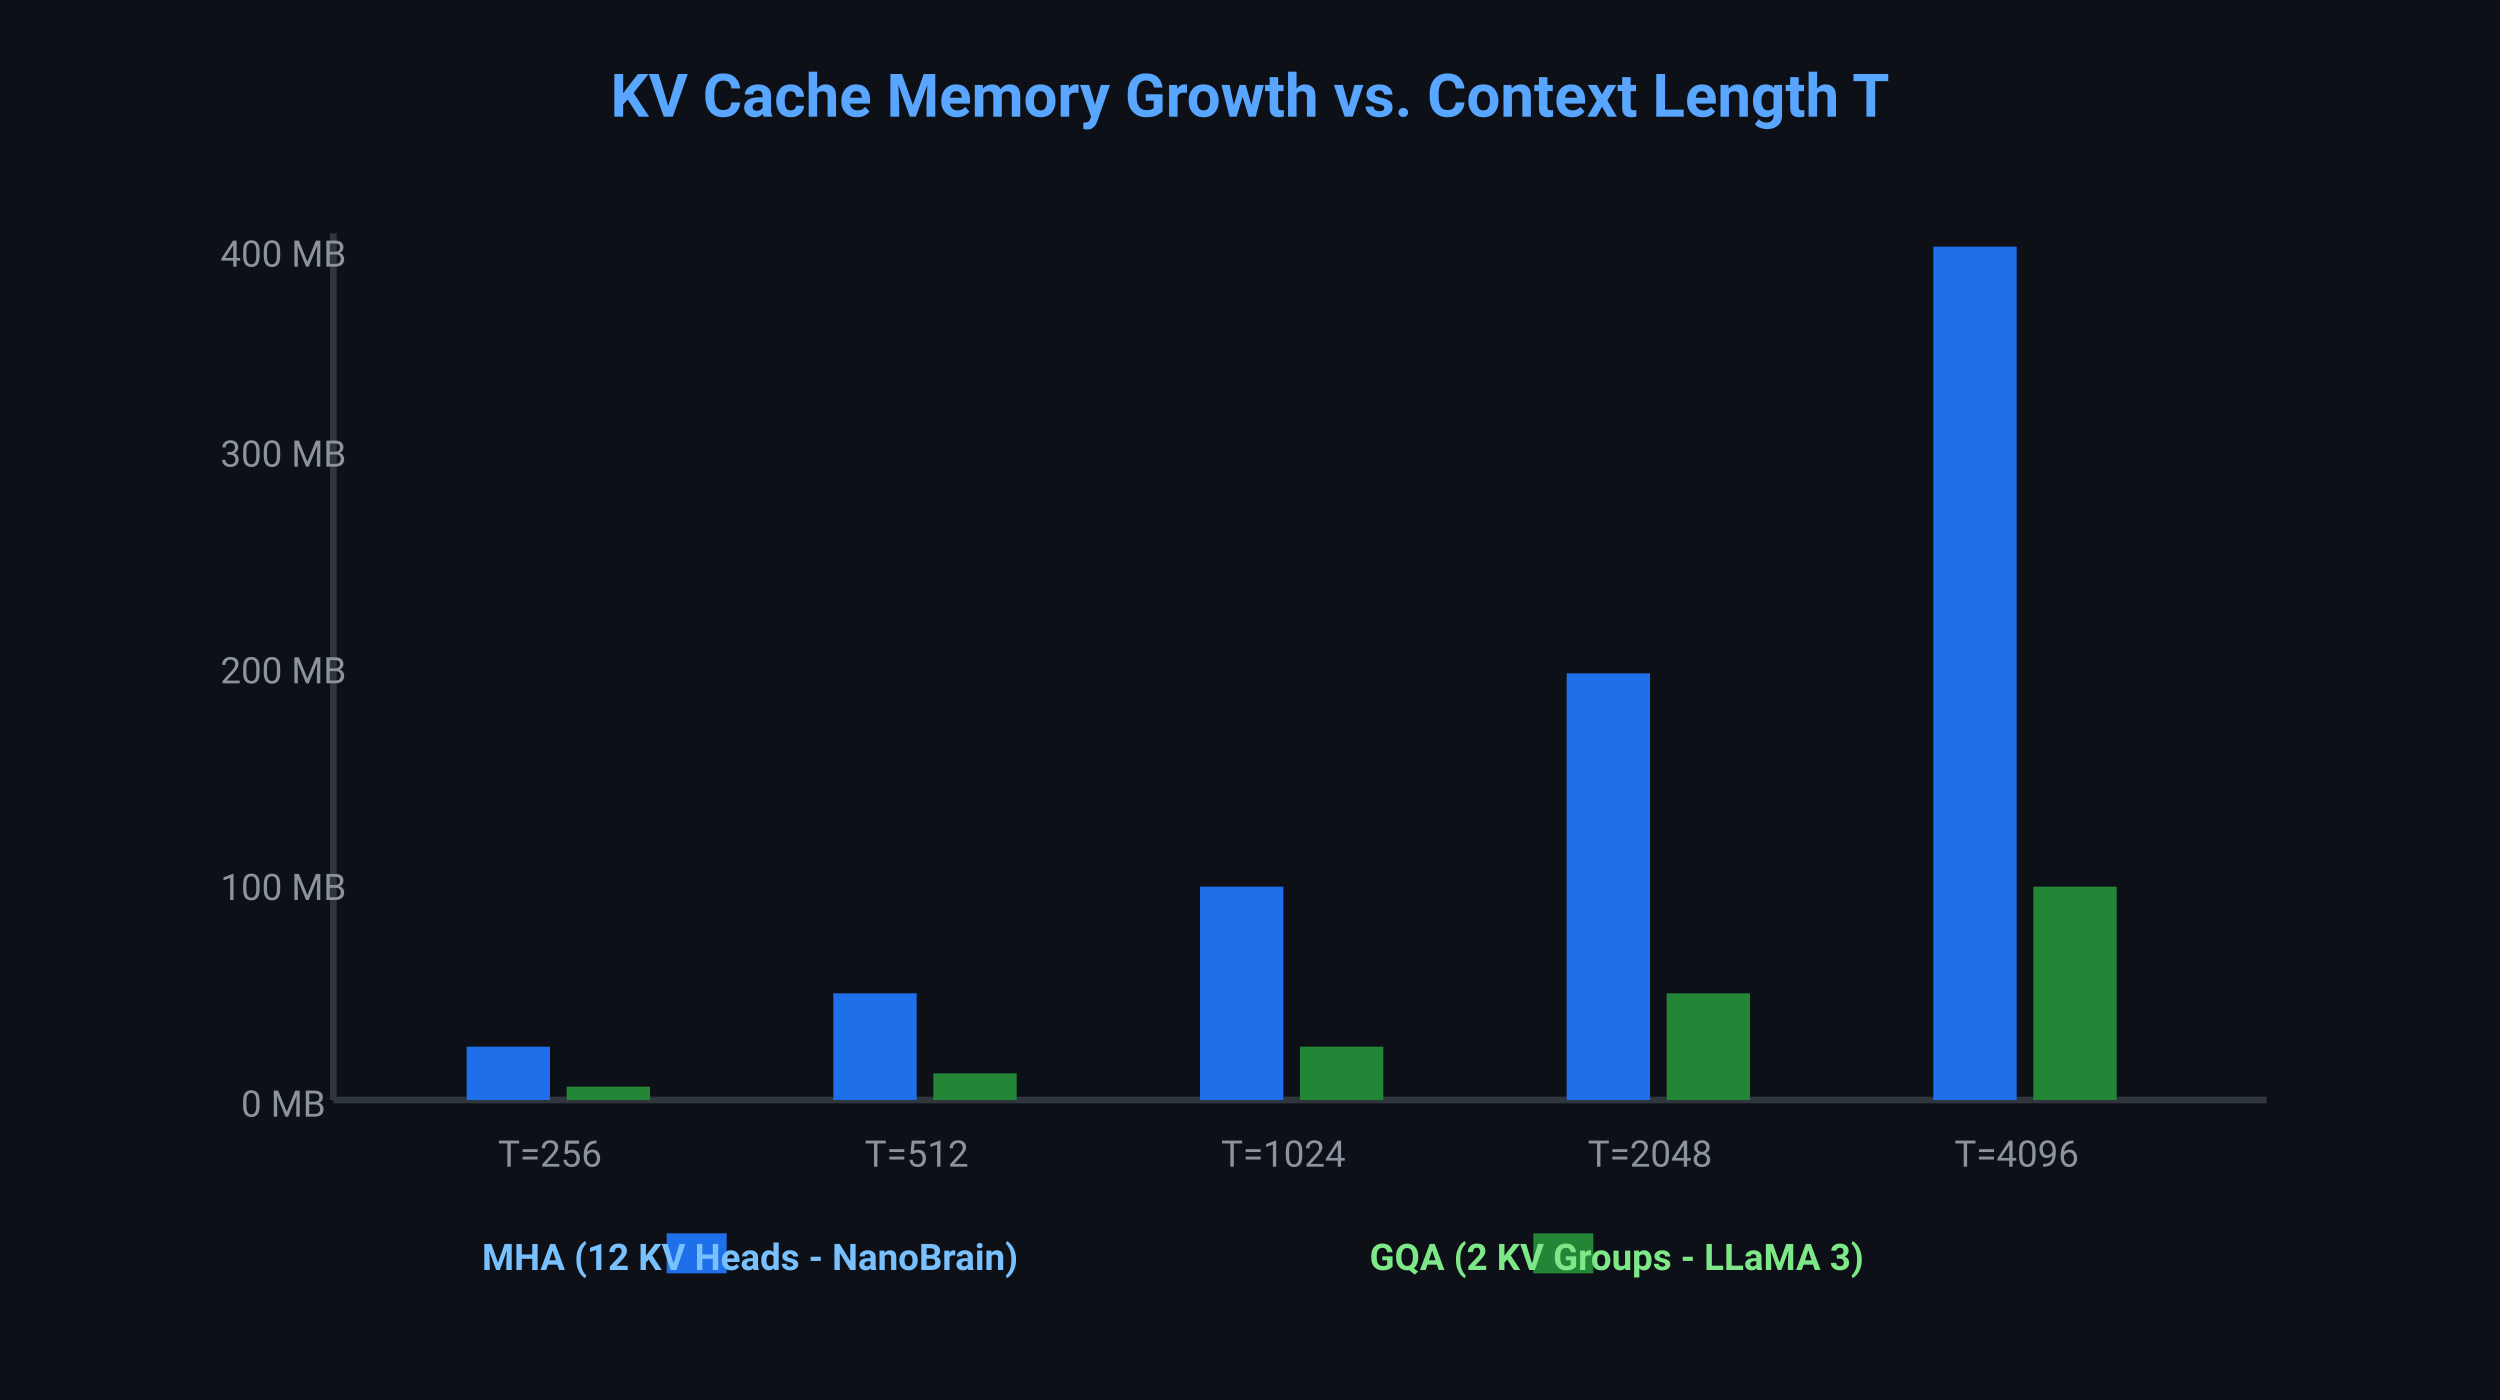
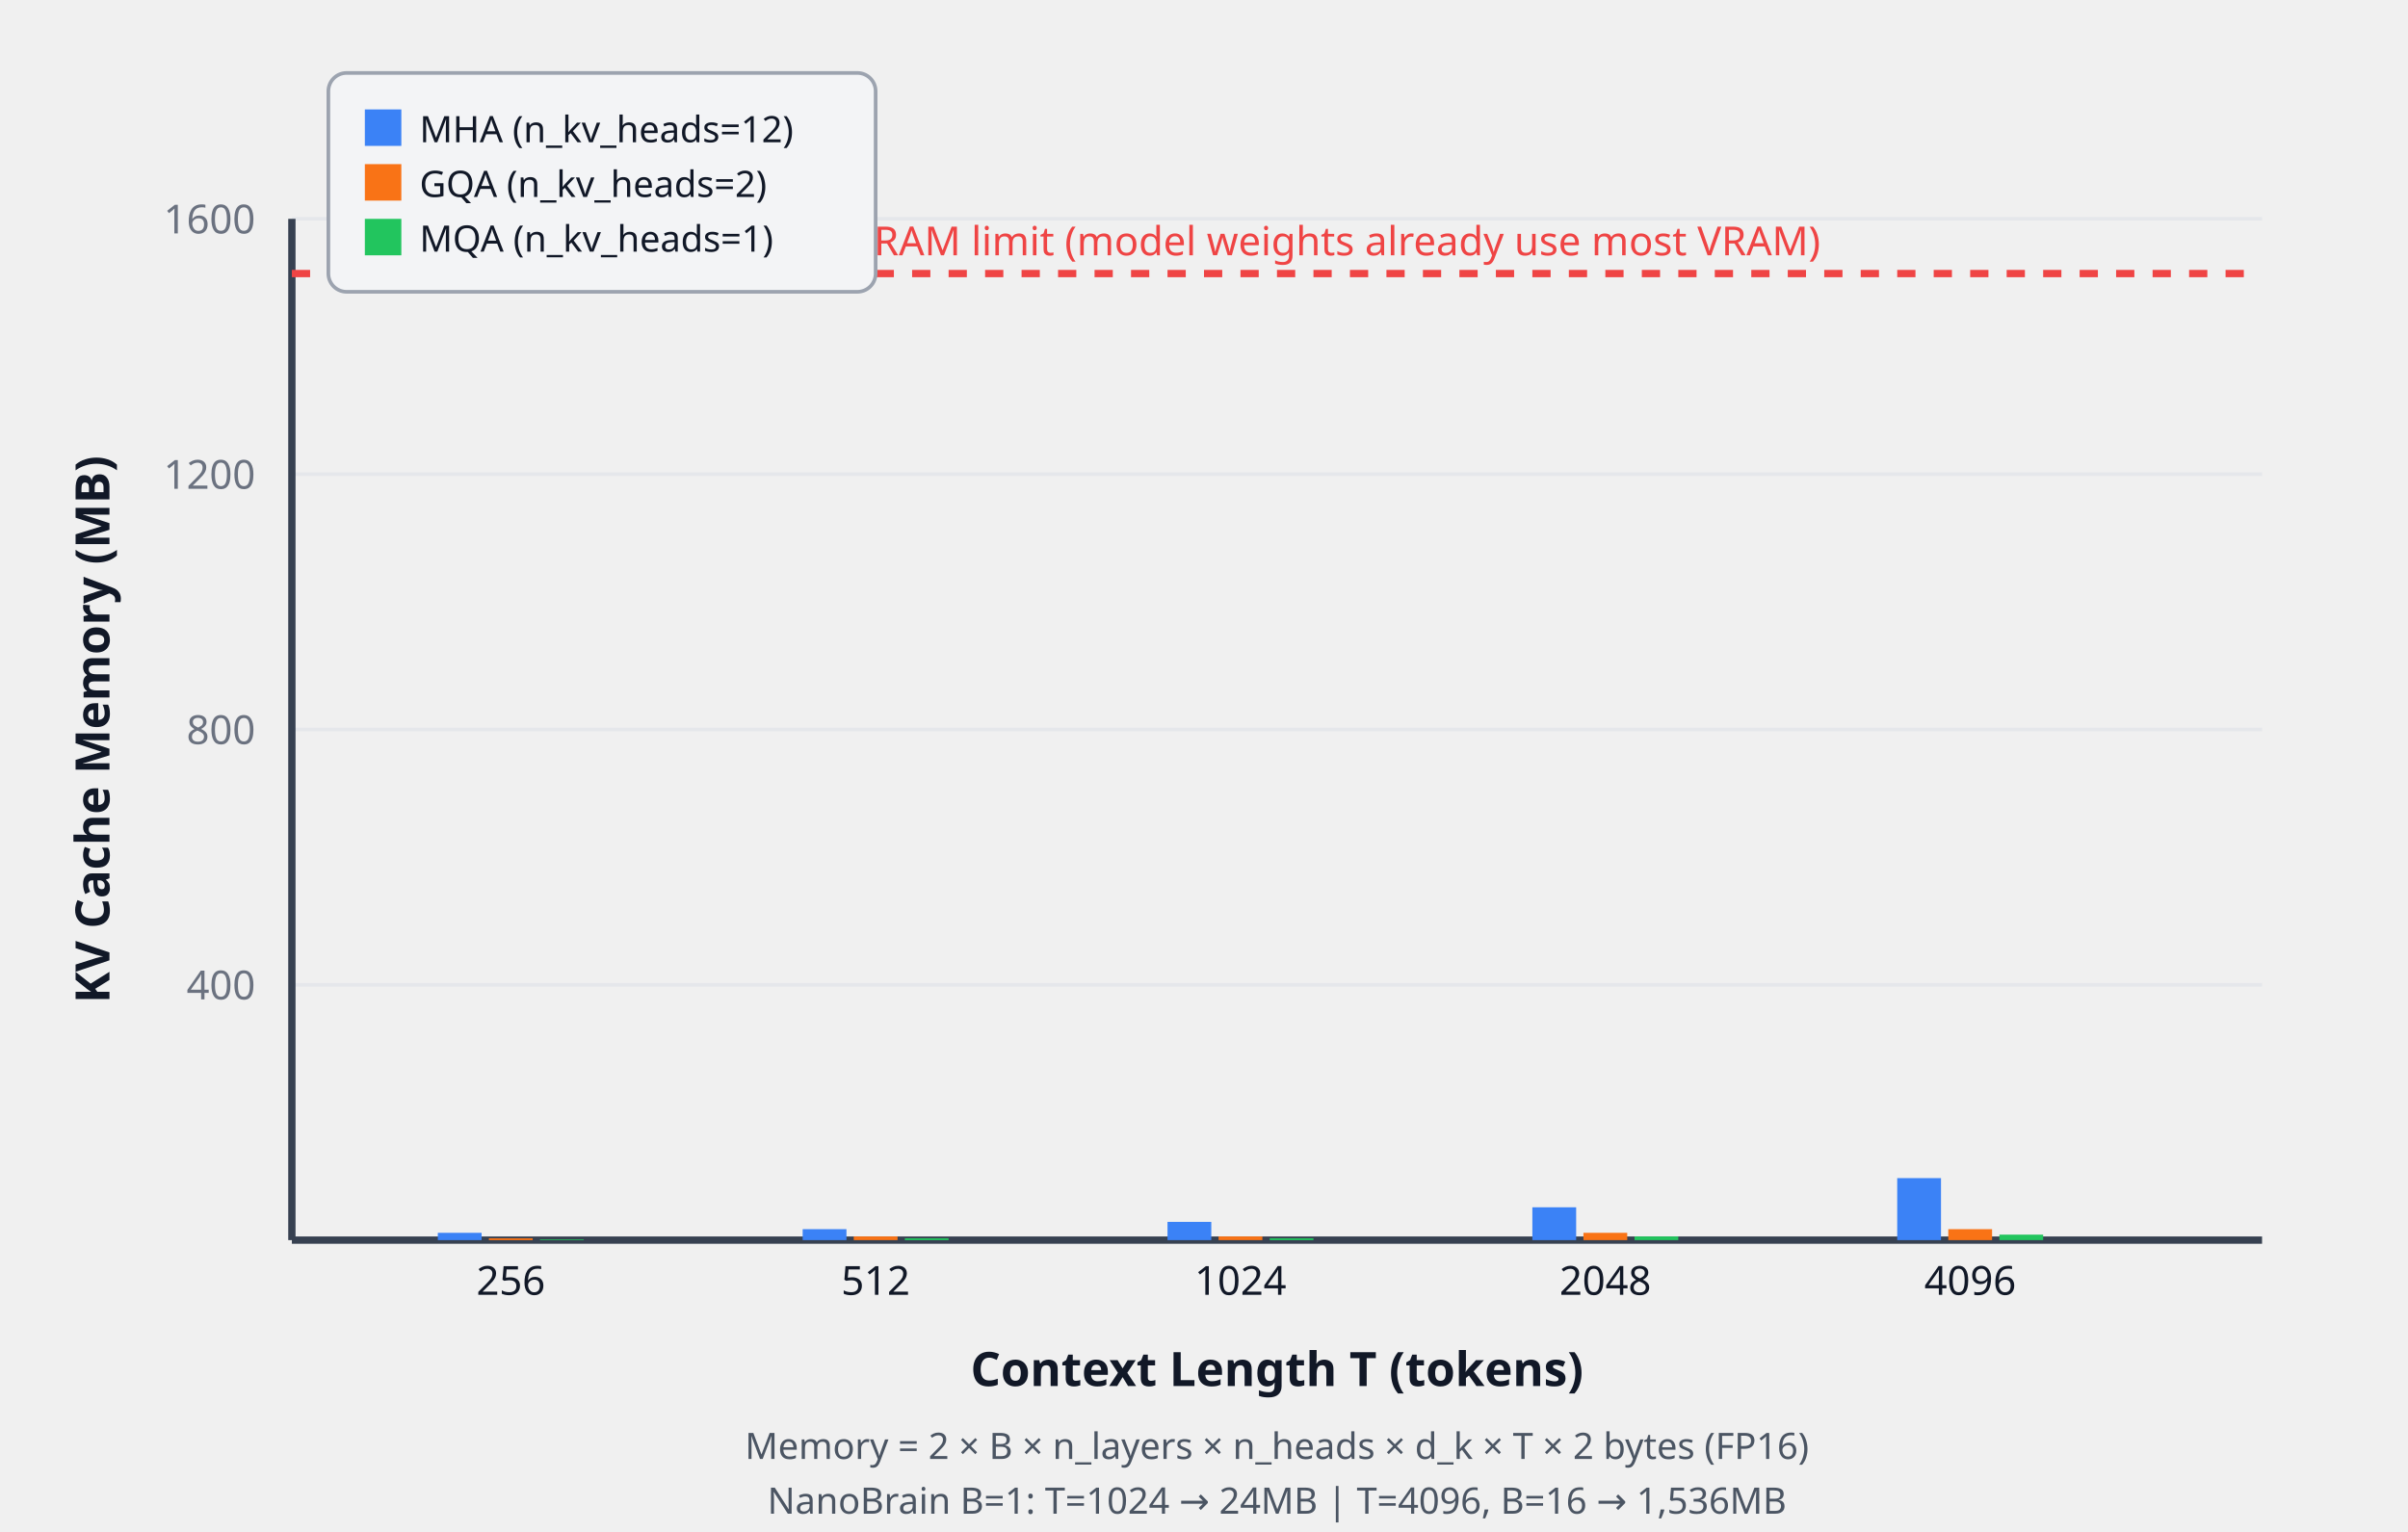
- <svg xmlns="http://www.w3.org/2000/svg" viewBox="0 0 750 420" width="100%" height="100%" style="background-color: #0d1117; font-family: -apple-system, BlinkMacSystemFont, 'Segoe UI', Roboto, Helvetica, Arial, sans-serif;">
-   <style>
-     .title { font-size: 18px; font-weight: bold; fill: #58a6ff; text-anchor: middle; }
-     .box-title { font-size: 13px; font-weight: bold; fill: #ffffff; text-anchor: middle; }
-     .sub-text { font-size: 11px; fill: #8b949e; text-anchor: middle; }
-   </style>
-   <rect width="100%" height="100%" fill="#0d1117" />
-   <text x="375" y="35" class="title">KV Cache Memory Growth vs. Context Length T</text>
-   <g transform="translate(100, 70)">
-     <line x1="0" y1="0" x2="0" y2="260" stroke="#30363d" stroke-width="2" />
-     <line x1="0" y1="260" x2="580" y2="260" stroke="#30363d" stroke-width="2" />
-     <text x="-15" y="265" class="sub-text">0 MB</text>
-     <text x="-15" y="200" class="sub-text">100 MB</text>
-     <text x="-15" y="135" class="sub-text">200 MB</text>
-     <text x="-15" y="70" class="sub-text">300 MB</text>
-     <text x="-15" y="10" class="sub-text">400 MB</text>
-     <rect x="40" y="244" width="25" height="16" fill="#1f6feb" />
-     <rect x="70" y="256" width="25" height="4" fill="#238636" />
-     <text x="65" y="280" class="sub-text">T=256</text>
-     <rect x="150" y="228" width="25" height="32" fill="#1f6feb" />
-     <rect x="180" y="252" width="25" height="8" fill="#238636" />
-     <text x="175" y="280" class="sub-text">T=512</text>
-     <rect x="260" y="196" width="25" height="64" fill="#1f6feb" />
-     <rect x="290" y="244" width="25" height="16" fill="#238636" />
-     <text x="285" y="280" class="sub-text">T=1024</text>
-     <rect x="370" y="132" width="25" height="128" fill="#1f6feb" />
-     <rect x="400" y="228" width="25" height="32" fill="#238636" />
-     <text x="395" y="280" class="sub-text">T=2048</text>
-     <rect x="480" y="4" width="25" height="256" fill="#1f6feb" />
-     <rect x="510" y="196" width="25" height="64" fill="#238636" />
-     <text x="505" y="280" class="sub-text">T=4096</text>
-   </g>
-   <rect x="200" y="370" width="18" height="12" fill="#1f6feb" />
-   <text x="225" y="381" class="sub-text" style="fill:#79c0ff; font-weight:bold;">MHA (12 KV Heads - NanoBrain)</text>
-   <rect x="460" y="370" width="18" height="12" fill="#238636" />
-   <text x="485" y="381" class="sub-text" style="fill:#7ee787; font-weight:bold;">GQA (2 KV Groups - LLaMA 3)</text>
+ <svg xmlns="http://www.w3.org/2000/svg" viewBox="0 0 660 420" width="660" height="420" style="background-color: white; font-family: sans-serif;">
+   <line x1="80" y1="60" x2="620" y2="60" stroke="#E5E7EB" stroke-width="1" />
+   <text x="70" y="64" font-size="11" text-anchor="end" fill="#6B7280">1600</text>
+   <line x1="80" y1="130" x2="620" y2="130" stroke="#E5E7EB" stroke-width="1" />
+   <text x="70" y="134" font-size="11" text-anchor="end" fill="#6B7280">1200</text>
+   <line x1="80" y1="200" x2="620" y2="200" stroke="#E5E7EB" stroke-width="1" />
+   <text x="70" y="204" font-size="11" text-anchor="end" fill="#6B7280">800</text>
+   <line x1="80" y1="270" x2="620" y2="270" stroke="#E5E7EB" stroke-width="1" />
+   <text x="70" y="274" font-size="11" text-anchor="end" fill="#6B7280">400</text>
+   <line x1="80" y1="340" x2="620" y2="340" stroke="#374151" stroke-width="2" />
+   <line x1="80" y1="60" x2="80" y2="340" stroke="#374151" stroke-width="2" />
+   <text x="350" y="380" font-size="13" font-weight="bold" text-anchor="middle" fill="#111827">Context Length T (tokens)</text>
+   <text x="30" y="200" font-size="13" font-weight="bold" text-anchor="middle" fill="#111827" transform="rotate(-90 30 200)">KV Cache Memory (MB)</text>
+   <line x1="80" y1="75" x2="620" y2="75" stroke="#EF4444" stroke-width="2" stroke-dasharray="5,5" />
+   <text x="350" y="70" font-size="11" text-anchor="middle" fill="#EF4444">~GPU VRAM limit (model weights already use most VRAM)</text>
+   <text x="140" y="355" font-size="11" text-anchor="middle" fill="#111827">256</text>
+   <rect x="120" y="338" width="12" height="2" fill="#3B82F6" />
+   <rect x="134" y="339.5" width="12" height="0.5" fill="#F97316" />
+   <rect x="148" y="339.8" width="12" height="0.2" fill="#22C55E" />
+   <text x="240" y="355" font-size="11" text-anchor="middle" fill="#111827">512</text>
+   <rect x="220" y="337" width="12" height="3" fill="#3B82F6" />
+   <rect x="234" y="339" width="12" height="1" fill="#F97316" />
+   <rect x="248" y="339.5" width="12" height="0.5" fill="#22C55E" />
+   <text x="340" y="355" font-size="11" text-anchor="middle" fill="#111827">1024</text>
+   <rect x="320" y="335" width="12" height="5" fill="#3B82F6" />
+   <rect x="334" y="339" width="12" height="1" fill="#F97316" />
+   <rect x="348" y="339.5" width="12" height="0.5" fill="#22C55E" />
+   <text x="440" y="355" font-size="11" text-anchor="middle" fill="#111827">2048</text>
+   <rect x="420" y="331" width="12" height="9" fill="#3B82F6" />
+   <rect x="434" y="338" width="12" height="2" fill="#F97316" />
+   <rect x="448" y="339" width="12" height="1" fill="#22C55E" />
+   <text x="540" y="355" font-size="11" text-anchor="middle" fill="#111827">4096</text>
+   <rect x="520" y="323" width="12" height="17" fill="#3B82F6" />
+   <rect x="534" y="337" width="12" height="3" fill="#F97316" />
+   <rect x="548" y="338.5" width="12" height="1.5" fill="#22C55E" />
+   <text x="350" y="400" font-size="10" text-anchor="middle" fill="#4B5563">Memory = 2 × B × n_layers × n_heads × d_k × T × 2 bytes (FP16)</text>
+   <text x="350" y="415" font-size="10" text-anchor="middle" fill="#4B5563">NanoBrain B=1: T=1024 → 24MB  |  T=4096, B=16 → 1,536MB</text>
+   <rect x="90" y="20" width="150" height="60" rx="5" fill="#F3F4F6" stroke="#9CA3AF" stroke-width="1" />
+   <rect x="100" y="30" width="10" height="10" fill="#3B82F6" />
+   <text x="115" y="39" font-size="10" fill="#111827">MHA (n_kv_heads=12)</text>
+   <rect x="100" y="45" width="10" height="10" fill="#F97316" />
+   <text x="115" y="54" font-size="10" fill="#111827">GQA (n_kv_heads=2)</text>
+   <rect x="100" y="60" width="10" height="10" fill="#22C55E" />
+   <text x="115" y="69" font-size="10" fill="#111827">MQA (n_kv_heads=1)</text>
</svg>
